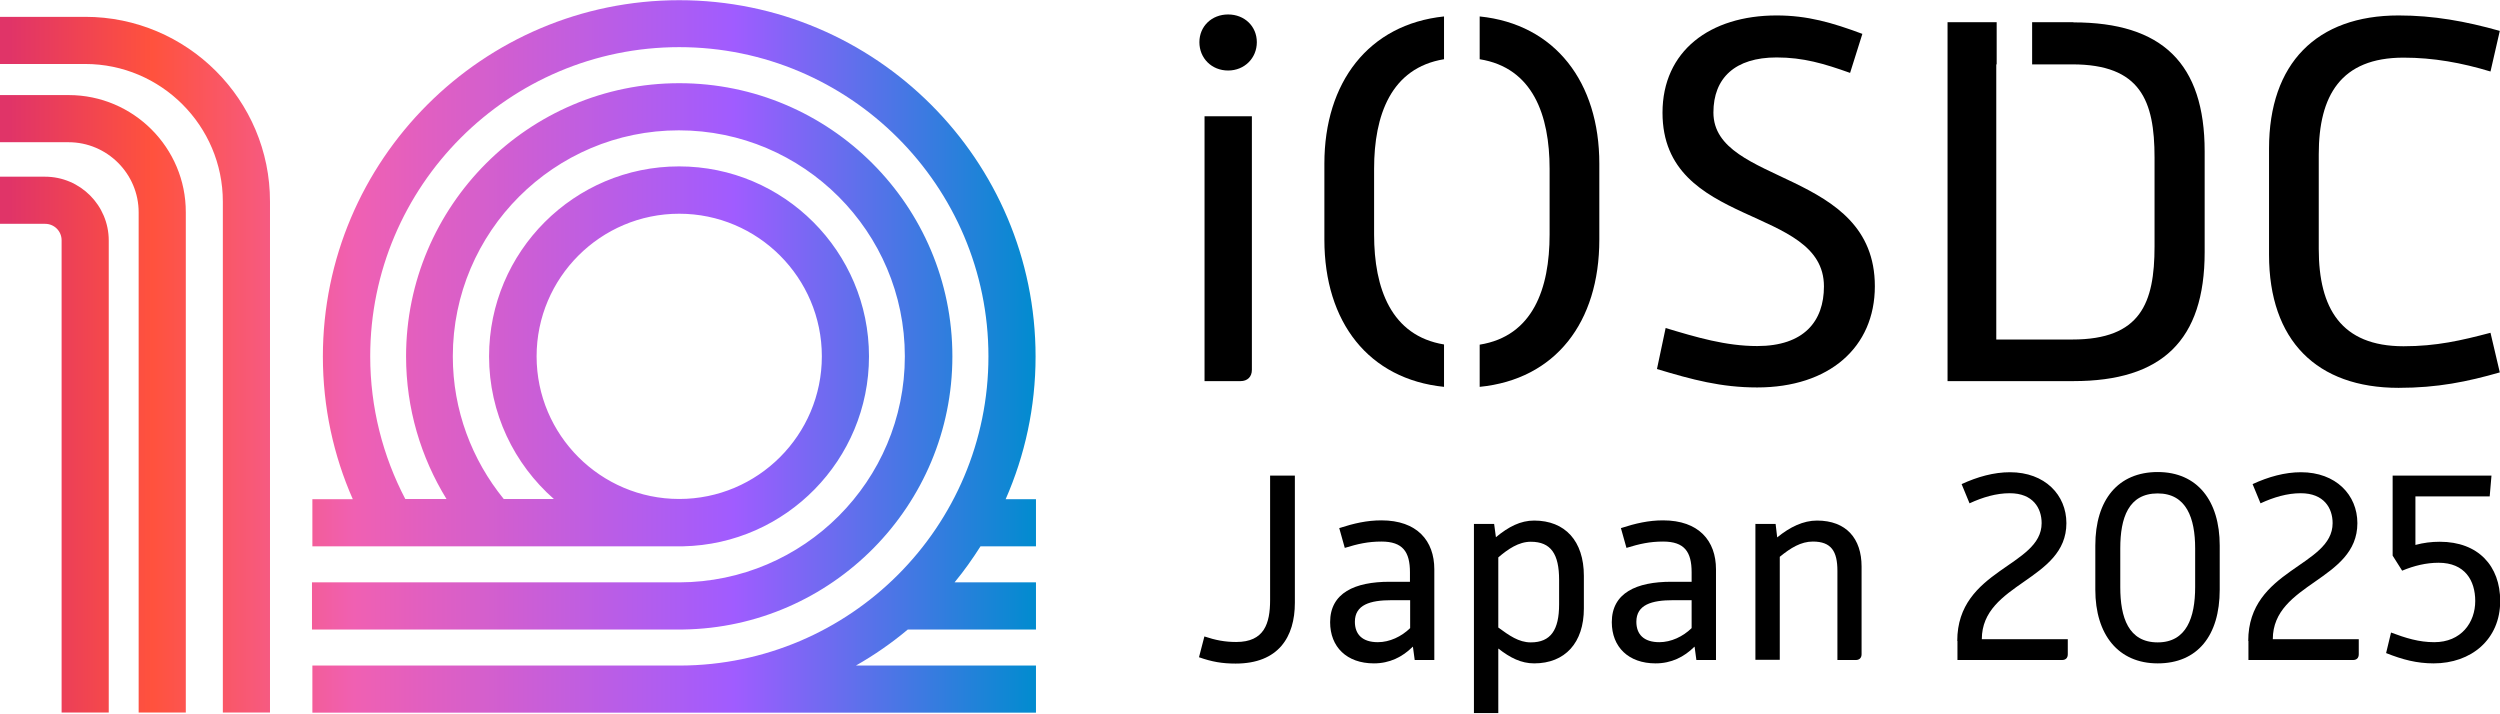
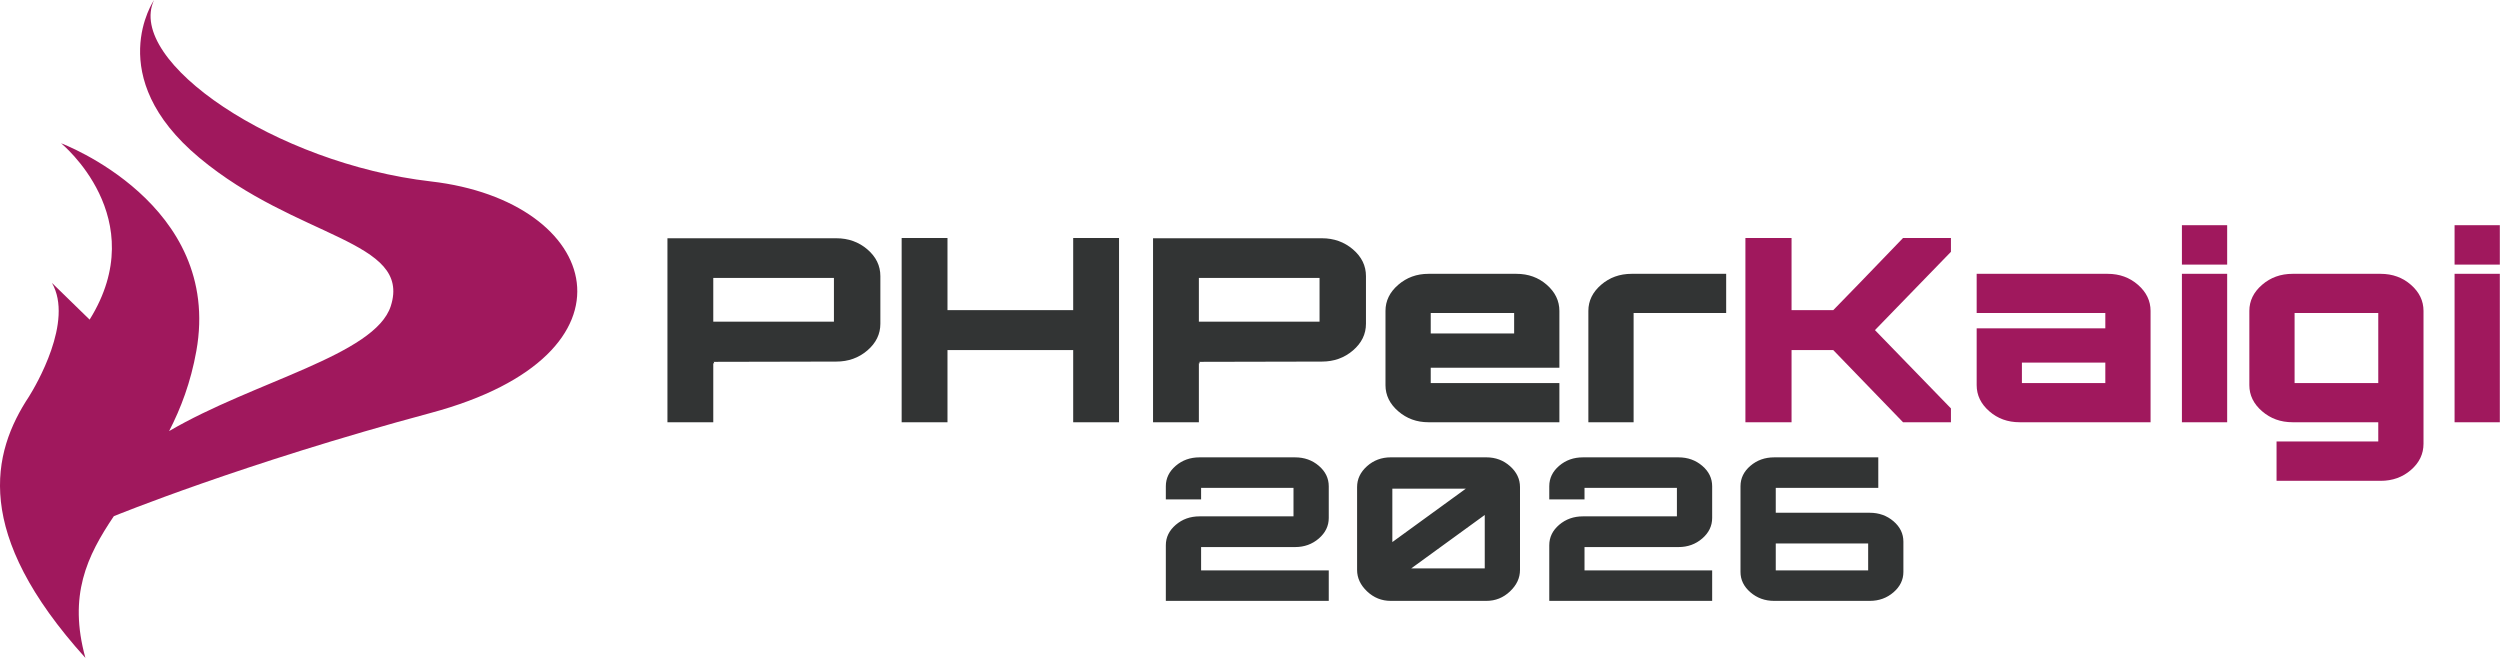
- <svg xmlns="http://www.w3.org/2000/svg" xmlns:xlink="http://www.w3.org/1999/xlink" id="_レイヤー_2" viewBox="0 0 12.621 3.6">
-   <defs>
-     <style>.cls-1{fill:url(#_新規グラデーションスウォッチ_4);}.cls-2{fill:url(#_新規グラデーションスウォッチ_4-4);}.cls-3{fill:url(#_新規グラデーションスウォッチ_4-3);}.cls-4{fill:url(#_新規グラデーションスウォッチ_4-2);}</style>
-     <linearGradient id="_新規グラデーションスウォッチ_4" x1="5.238" y1="1.799" x2=".047" y2="1.799" gradientUnits="userSpaceOnUse">
-       <stop offset="0" stop-color="#008ccf" />
-       <stop offset=".295" stop-color="#a05cff" />
-       <stop offset=".665" stop-color="#f060b2" />
-       <stop offset=".861" stop-color="#ff523d" />
-       <stop offset="1" stop-color="#e03468" />
-     </linearGradient>
-     <linearGradient id="_新規グラデーションスウォッチ_4-2" x1="5.238" y1="1.841" x2=".047" y2="1.841" xlink:href="#_新規グラデーションスウォッチ_4" />
-     <linearGradient id="_新規グラデーションスウォッチ_4-3" x1="5.238" y1="2.039" x2=".047" y2="2.039" xlink:href="#_新規グラデーションスウォッチ_4" />
-     <linearGradient id="_新規グラデーションスウォッチ_4-4" x1="5.238" y1="2.245" x2=".047" y2="2.245" xlink:href="#_新規グラデーションスウォッチ_4" />
-   </defs>
-   <g id="Header">
-     <path d="M6.055.213c0-.08.062-.14.145-.14s.145.06.145.14-.062.143-.145.143-.145-.062-.145-.143ZM6.081.587h.239v1.28c0,.036-.023.057-.057.057h-.182V.587Z" />
-     <path d="M8.409,1.656c.156.047.304.091.462.091.236,0,.337-.125.337-.301,0-.413-.815-.291-.815-.877,0-.311.239-.491.576-.491.156,0,.28.036.433.093l-.062.197c-.132-.047-.236-.078-.371-.078-.21,0-.319.104-.319.278,0,.369.815.285.815.877,0,.309-.231.511-.594.511-.182,0-.327-.039-.506-.093l.044-.208Z" />
-     <path d="M11.455.75c0-.431.241-.672.654-.672.176,0,.337.029.511.078l-.047.205c-.145-.044-.288-.07-.439-.07-.317,0-.428.192-.428.488v.478c0,.298.112.491.428.491.166,0,.291-.029.439-.068l.047.2c-.164.047-.314.078-.511.078-.413,0-.654-.239-.654-.672v-.535Z" />
-     <path d="M6.08,3.213c.057.019.104.028.161.028.141,0,.171-.092.171-.212v-.628h.125v.642c0,.173-.083.307-.299.307-.068,0-.12-.009-.185-.032l.027-.104Z" />
-     <path d="M7.132,3.265c-.052.052-.117.084-.196.084-.137,0-.221-.083-.221-.208,0-.148.125-.204.3-.204h.103v-.048c0-.103-.036-.155-.144-.155-.068,0-.12.012-.185.032l-.028-.1c.075-.024.139-.039.213-.039.18,0,.267.103.267.247v.458h-.099l-.009-.067ZM7.118,3.03h-.093c-.108,0-.185.023-.185.109,0,.063.037.103.116.103.059,0,.119-.028.163-.071v-.141Z" />
-     <path d="M7.442,2.645h.101l.009.067c.064-.053.124-.084.193-.084.156,0,.251.103.251.279v.165c0,.173-.095.277-.251.277-.065,0-.121-.028-.181-.075v.326h-.123v-.955ZM7.564,3.168c.055.04.103.075.164.075.101,0,.143-.063.143-.192v-.123c0-.131-.041-.193-.143-.193-.061,0-.115.037-.164.079v.355Z" />
-     <path d="M8.554,3.265c-.052.052-.117.084-.196.084-.137,0-.221-.083-.221-.208,0-.148.125-.204.3-.204h.103v-.048c0-.103-.036-.155-.144-.155-.068,0-.12.012-.185.032l-.028-.1c.075-.024.139-.039.213-.039.18,0,.267.103.267.247v.458h-.099l-.009-.067ZM8.539,3.03h-.093c-.108,0-.185.023-.185.109,0,.063.037.103.116.103.059,0,.119-.028.163-.071v-.141Z" />
-     <path d="M8.863,2.645h.101l.008.068c.065-.053.132-.085.201-.085.148,0,.225.091.225.232v.443c0,.019-.012.029-.029.029h-.093v-.45c0-.099-.031-.148-.124-.148-.06,0-.112.032-.167.077v.52h-.123v-.687Z" />
-     <path d="M9.881,3.236c0-.364.426-.375.426-.595,0-.075-.043-.151-.161-.151-.068,0-.136.02-.203.051l-.04-.097c.08-.037.163-.06.244-.06.177,0,.285.115.285.257,0,.291-.427.301-.427.586h.434v.076c0,.019-.011.029-.029.029h-.528v-.096Z" />
-     <path d="M10.578,2.754c0-.232.116-.371.315-.371.2,0,.313.145.313.371v.223c0,.233-.113.372-.313.372-.199,0-.315-.145-.315-.372v-.223ZM11.082,2.964v-.196c0-.152-.044-.277-.189-.277-.148,0-.189.124-.189.277v.196c0,.153.041.279.189.279.145,0,.189-.125.189-.279Z" />
-     <path d="M11.35,3.236c0-.364.426-.375.426-.595,0-.075-.043-.151-.161-.151-.068,0-.136.02-.203.051l-.04-.097c.08-.037.163-.06.244-.06.177,0,.285.115.285.257,0,.291-.427.301-.427.586h.434v.076c0,.019-.011.029-.029.029h-.528v-.096Z" />
-     <path d="M12.07,3.193c.075.028.141.049.219.049.136,0,.207-.099.207-.208,0-.103-.052-.193-.185-.193-.063,0-.124.015-.184.04l-.048-.076v-.404h.499l-.009.105h-.375v.245c.041-.011.081-.016.123-.016.195,0,.305.123.305.299,0,.195-.147.315-.336.315-.085,0-.157-.019-.24-.052l.025-.104Z" />
-     <path d="M10.467.112h-.208v.213h.203c.345,0,.415.184.415.47v.449c0,.286-.07.47-.415.47h-.384V.325h.002V.112h-.248v1.812h.636c.446,0,.662-.205.662-.651v-.509c0-.444-.215-.651-.662-.651Z" />
-     <path d="M7.29,1.739c-.267-.044-.353-.283-.353-.555v-.332c0-.27.085-.509.353-.553V.083c-.381.04-.604.333-.604.743v.384c0,.417.224.704.604.743v-.213Z" />
-     <path d="M7.47.083v.216c.269.043.353.283.353.553v.332c0,.273-.084.513-.353.556v.213c.382-.038.604-.325.604-.743v-.384c0-.41-.222-.704-.604-.743Z" />
-     <path class="cls-1" d="M5.23,2.758v-.238h-.153c.097-.221.151-.464.151-.72,0-.992-.807-1.799-1.799-1.799s-1.799.807-1.799,1.799c0,.256.054.5.151.72h-.204v.238h1.872c.519-.011.938-.437.938-.959,0-.529-.43-.959-.959-.959s-.959.43-.959.959c0,.287.127.544.327.72h-.253c-.16-.197-.257-.447-.257-.72,0-.629.512-1.141,1.141-1.141s1.141.512,1.141,1.141-.51,1.139-1.138,1.141h-1.855v.238h1.85s.002,0,.003,0c0,0,.002,0,.003,0h.018c.751-.011,1.359-.625,1.359-1.379,0-.761-.619-1.379-1.379-1.379s-1.379.619-1.379,1.379c0,.264.075.51.204.72h-.208c-.113-.216-.177-.461-.177-.72C1.869.938,2.569.238,3.429.238s1.561.7,1.561,1.561-.698,1.558-1.556,1.561h-1.857v.238h1.866s1.787,0,1.787,0v-.238h-.909c.093-.053.181-.114.262-.182h.647v-.238h-.411c.048-.058.091-.119.131-.182h.279ZM2.709,1.799c0-.397.323-.72.72-.72s.72.323.72.72-.323.72-.72.72-.72-.323-.72-.72Z" />
-     <path class="cls-4" d="M.43.085h-.43v.238h.43c.383,0,.695.312.695.695v2.579h.238V1.018C1.364.504.945.085.43.085Z" />
-     <path class="cls-3" d="M.347.48H0v.238h.346c.195,0,.354.159.354.354v2.525h.238V1.072C.939.746.673.48.347.48Z" />
-     <path class="cls-2" d="M.229.892H0v.238h.228c.046,0,.083.037.083.083v2.384h.238V1.214c0-.177-.144-.322-.322-.322Z" />
-   </g>
+ <svg xmlns="http://www.w3.org/2000/svg" width="171" height="45" viewBox="0 0 171 45" fill="none">
+   <path d="M57.204 16.297C58.026 16.297 58.734 16.55 59.327 17.057C59.92 17.565 60.217 18.175 60.217 18.887V22.142C60.217 22.853 59.92 23.463 59.327 23.971C58.734 24.479 58.026 24.732 57.204 24.732L48.788 24.75C48.828 24.75 48.849 24.786 48.849 24.855C48.821 24.855 48.801 24.849 48.788 24.838V28.881H45.653V16.297H57.204ZM64.808 21.215H73.406V16.279H76.542V28.881H73.406V23.945H64.808V28.881H61.673V16.279H64.808V21.215ZM90.419 16.297C91.241 16.297 91.948 16.551 92.542 17.058C93.135 17.566 93.432 18.175 93.432 18.887V22.143C93.432 22.854 93.135 23.463 92.542 23.971C91.948 24.479 91.241 24.732 90.419 24.732L82.003 24.75C82.043 24.75 82.064 24.786 82.064 24.855C82.036 24.855 82.016 24.85 82.003 24.838V28.881H78.868V16.297H90.419ZM103.729 18.73C104.538 18.73 105.228 18.981 105.802 19.482C106.374 19.984 106.662 20.579 106.662 21.267V25.153H97.862V26.202H106.662V28.881H97.7C96.904 28.881 96.217 28.63 95.637 28.128C95.058 27.627 94.767 27.032 94.767 26.343V21.267C94.767 20.579 95.057 19.984 95.637 19.482C96.217 18.981 96.904 18.73 97.7 18.73H103.729ZM118.07 21.407H111.739V28.881H108.644V21.267C108.644 20.579 108.934 19.984 109.514 19.482C110.094 18.981 110.788 18.73 111.597 18.73H118.07V21.407ZM97.862 22.808H103.567V21.407H97.862V22.808ZM48.788 22.002H57.041V19.01H48.788V22.002ZM82.003 22.002H90.257V19.01H82.003V22.002Z" fill="#323434" />
+   <path d="M162.836 18.73C163.645 18.73 164.336 18.981 164.909 19.482C165.482 19.984 165.768 20.579 165.768 21.267V30.351C165.768 31.051 165.482 31.649 164.909 32.145C164.336 32.641 163.645 32.889 162.836 32.889H155.716V30.194H162.673V28.881H156.808C155.999 28.881 155.304 28.63 154.725 28.128C154.145 27.627 153.855 27.032 153.855 26.343V21.267C153.855 20.579 154.145 19.984 154.725 19.482C155.304 18.981 155.999 18.73 156.808 18.73H162.836ZM122.542 21.215H125.394L127.215 19.343L130.168 16.279H133.444V17.224L128.247 22.58L133.444 27.935V28.881H130.168L125.394 23.945H122.542V28.881H119.386V16.279H122.542V21.215ZM144.166 18.73C144.975 18.73 145.665 18.981 146.239 19.482C146.812 19.984 147.099 20.579 147.099 21.267V28.881H138.138C137.329 28.881 136.638 28.63 136.065 28.128C135.491 27.627 135.204 27.032 135.204 26.343V22.457H144.004V21.407H135.204V18.73H144.166ZM152.338 28.881H149.243V18.73H152.338V28.881ZM170.988 28.881H167.893V18.73H170.988V28.881ZM138.299 26.202H144.004V24.803H138.299V26.202ZM156.95 26.202H162.673V21.407H156.95V26.202ZM152.338 18.1H149.243V15.404H152.338V18.1ZM170.988 18.1H167.893V15.404H170.988V18.1Z" fill="#A0185D" />
+   <path d="M88.586 31.283C89.216 31.283 89.757 31.475 90.209 31.862C90.66 32.248 90.886 32.714 90.887 33.259V35.428C90.887 35.973 90.66 36.441 90.209 36.832C89.757 37.223 89.216 37.419 88.586 37.419H82.155V39.014H90.887V41.1H79.743V37.295C79.743 36.75 79.97 36.285 80.421 35.898C80.873 35.512 81.414 35.319 82.045 35.319H88.475V33.369H82.155V34.16H79.743V33.259C79.743 32.714 79.97 32.248 80.421 31.862C80.873 31.475 81.414 31.283 82.045 31.283H88.586ZM101.667 31.282C102.298 31.282 102.838 31.485 103.29 31.889C103.742 32.294 103.968 32.769 103.968 33.314V38.986C103.968 39.532 103.74 40.021 103.282 40.453C102.826 40.885 102.287 41.1 101.667 41.1H95.126C94.506 41.1 93.968 40.884 93.511 40.453C93.054 40.021 92.825 39.532 92.825 38.986V33.314C92.825 32.769 93.051 32.293 93.502 31.889C93.954 31.485 94.496 31.282 95.126 31.282H101.667ZM114.812 31.283C115.442 31.283 115.982 31.476 116.434 31.862C116.886 32.248 117.112 32.714 117.112 33.259V35.428C117.112 35.973 116.886 36.441 116.434 36.832C115.982 37.223 115.442 37.419 114.812 37.419H108.381V39.014H117.112V41.1H105.97V37.295C105.97 36.75 106.195 36.285 106.646 35.898C107.098 35.512 107.64 35.319 108.27 35.319H114.701V33.369H108.381V34.16H105.97V33.259C105.97 32.714 106.195 32.248 106.646 31.862C107.098 31.475 107.64 31.283 108.27 31.283H114.812ZM128.475 33.369H121.462V35.073H127.892C128.522 35.073 129.063 35.267 129.515 35.653C129.966 36.04 130.192 36.505 130.192 37.05V39.123C130.192 39.659 129.966 40.123 129.515 40.513C129.063 40.904 128.522 41.1 127.892 41.1H121.351C120.72 41.1 120.179 40.904 119.728 40.513C119.276 40.123 119.05 39.659 119.05 39.123V33.259C119.05 32.714 119.276 32.248 119.728 31.862C120.179 31.476 120.72 31.283 121.351 31.283H128.475V33.369ZM121.462 39.014H127.782V37.172H121.462V39.014ZM96.529 38.877H101.557V35.224L96.529 38.877ZM95.236 37.078L100.265 33.423H95.236V37.078Z" fill="#323434" />
+   <path d="M29.476 12.41C18.834 11.184 8.587 4.175 10.539 0C10.539 0 6.963 5.219 13.63 10.786C20.297 16.353 28.175 16.411 26.73 20.934C25.657 24.291 17.376 26.084 11.567 29.487C12.369 27.931 13.046 26.154 13.43 24.008C15.237 13.918 4.178 9.8 4.178 9.8C4.178 9.8 10.466 14.903 6.13 21.862L3.55 19.348C5.066 21.971 2.431 26.405 1.99 27.113C-0.577 30.993 -1.869 36.468 5.841 45C4.665 40.726 5.94 38.046 7.786 35.307C7.808 35.298 16.59 31.704 29.476 28.241C44.366 24.24 41.186 13.759 29.476 12.41Z" fill="#A0185D" />
</svg>
